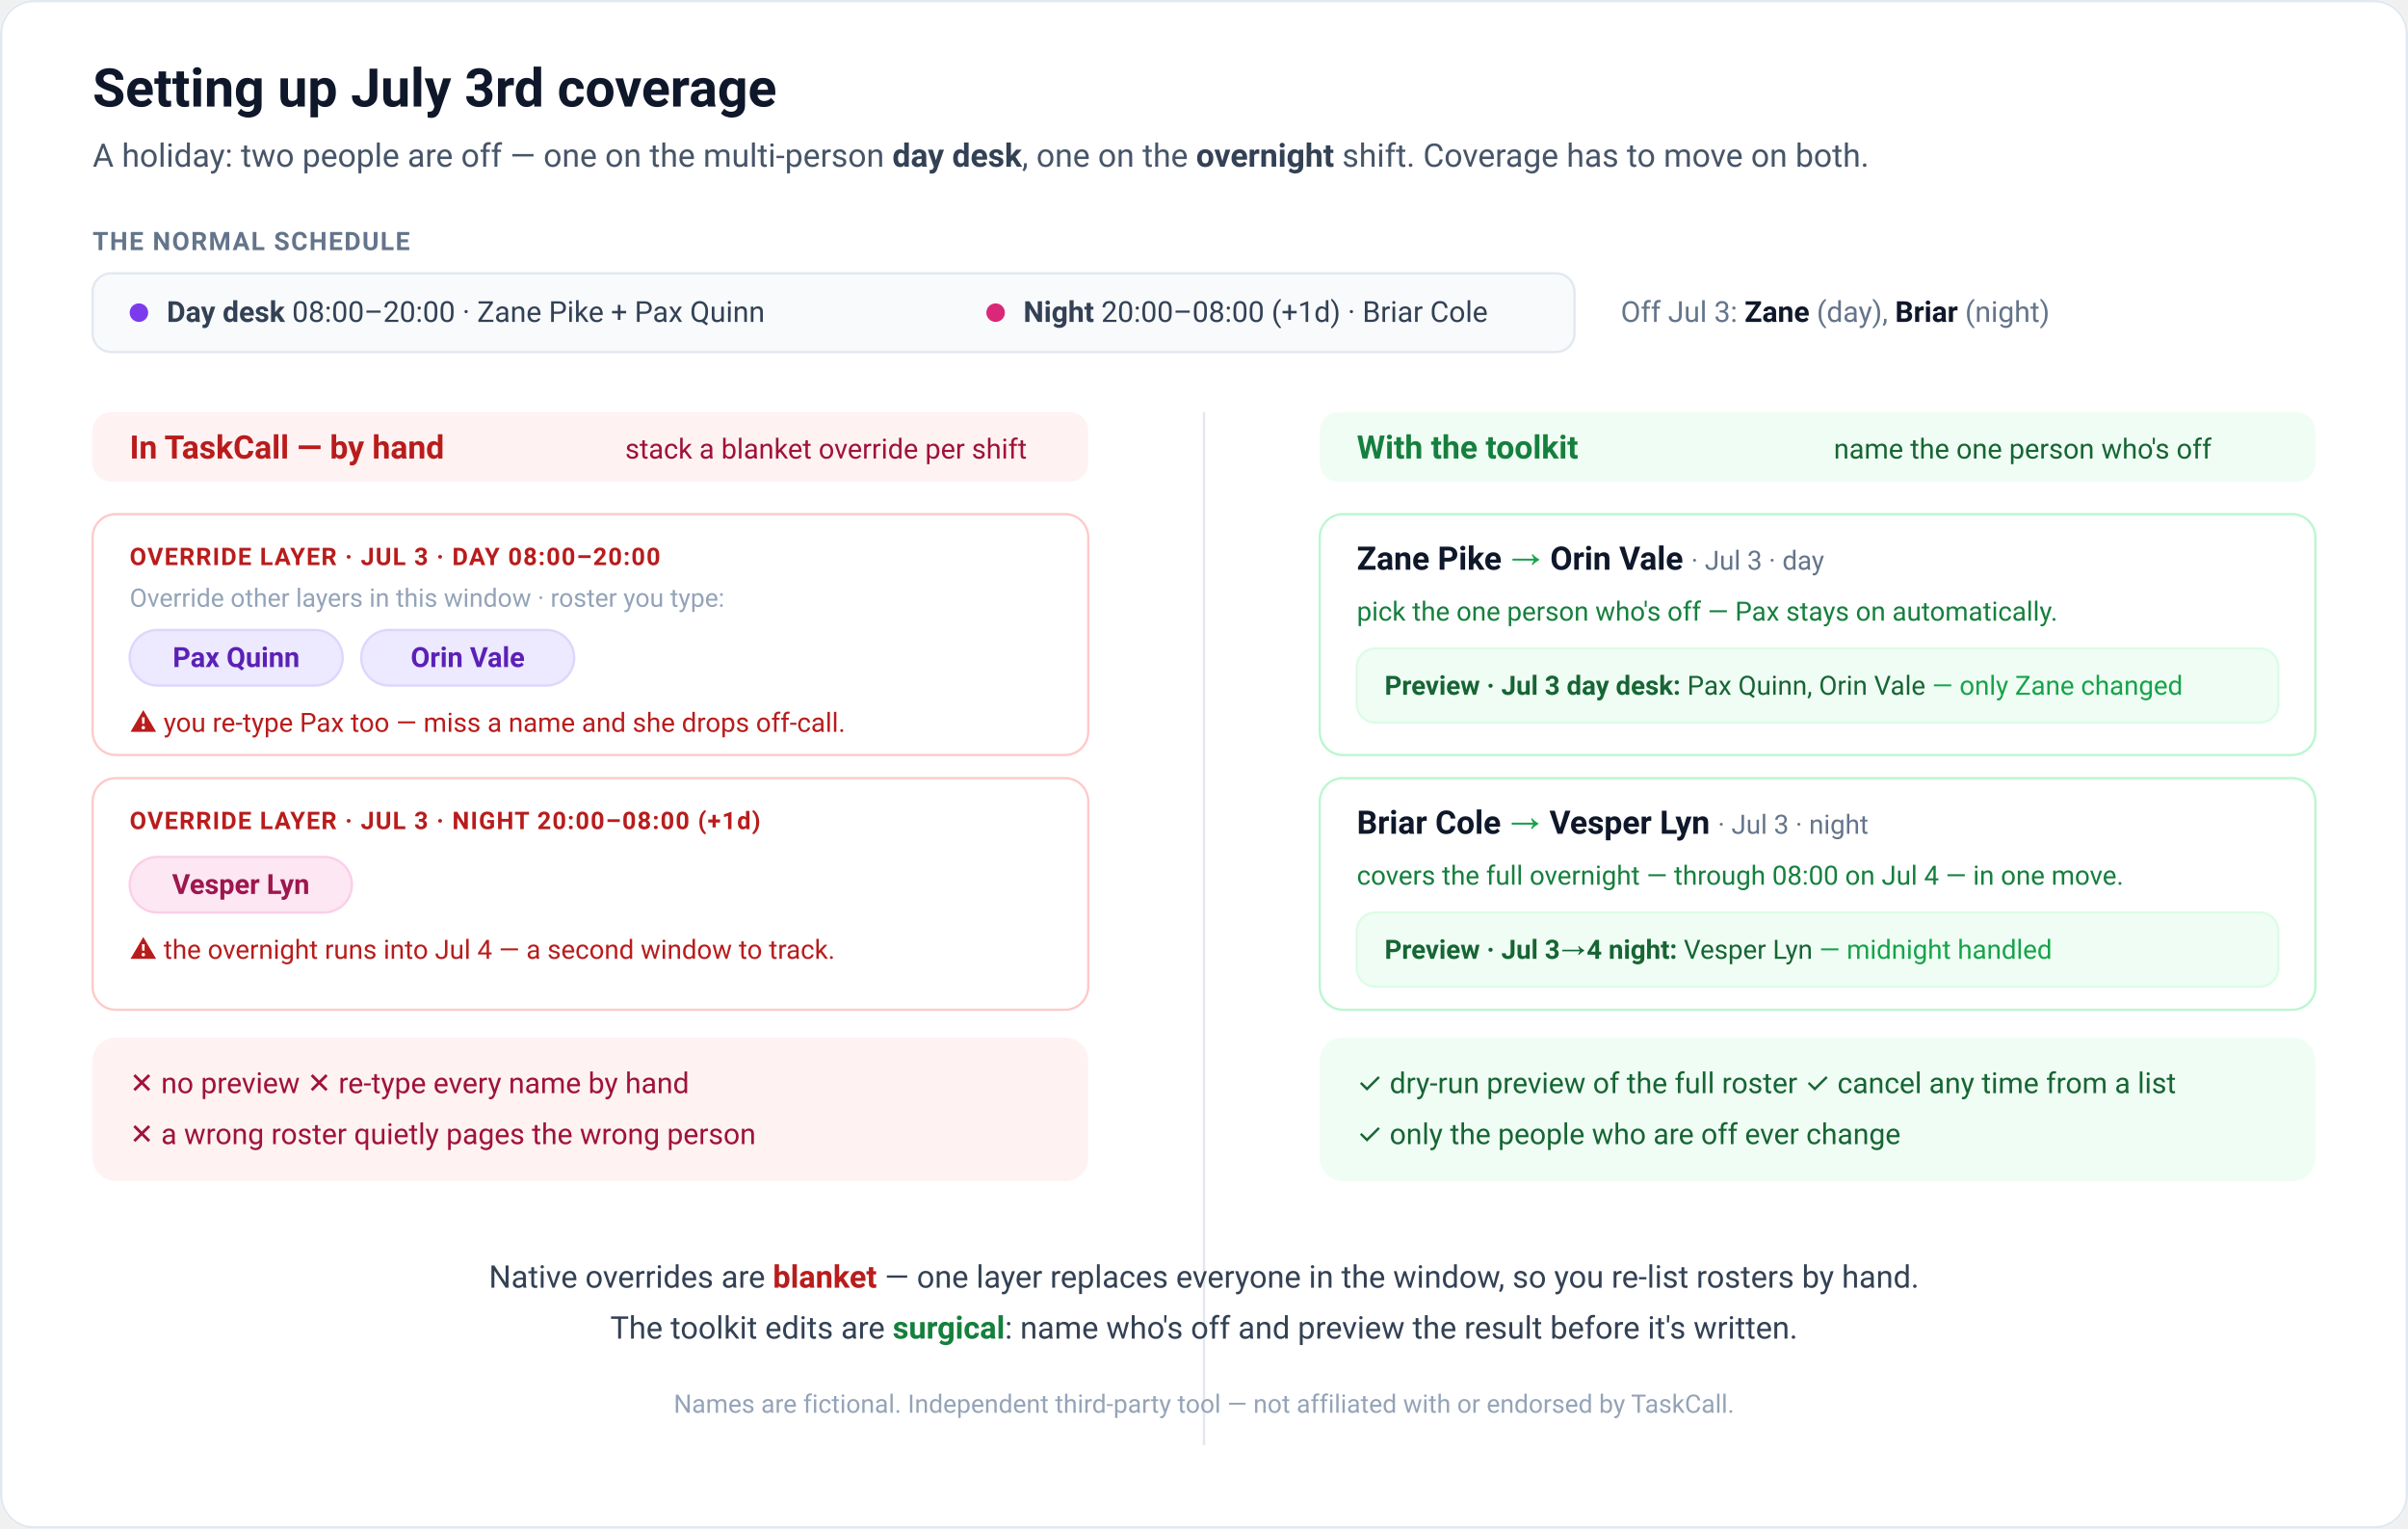
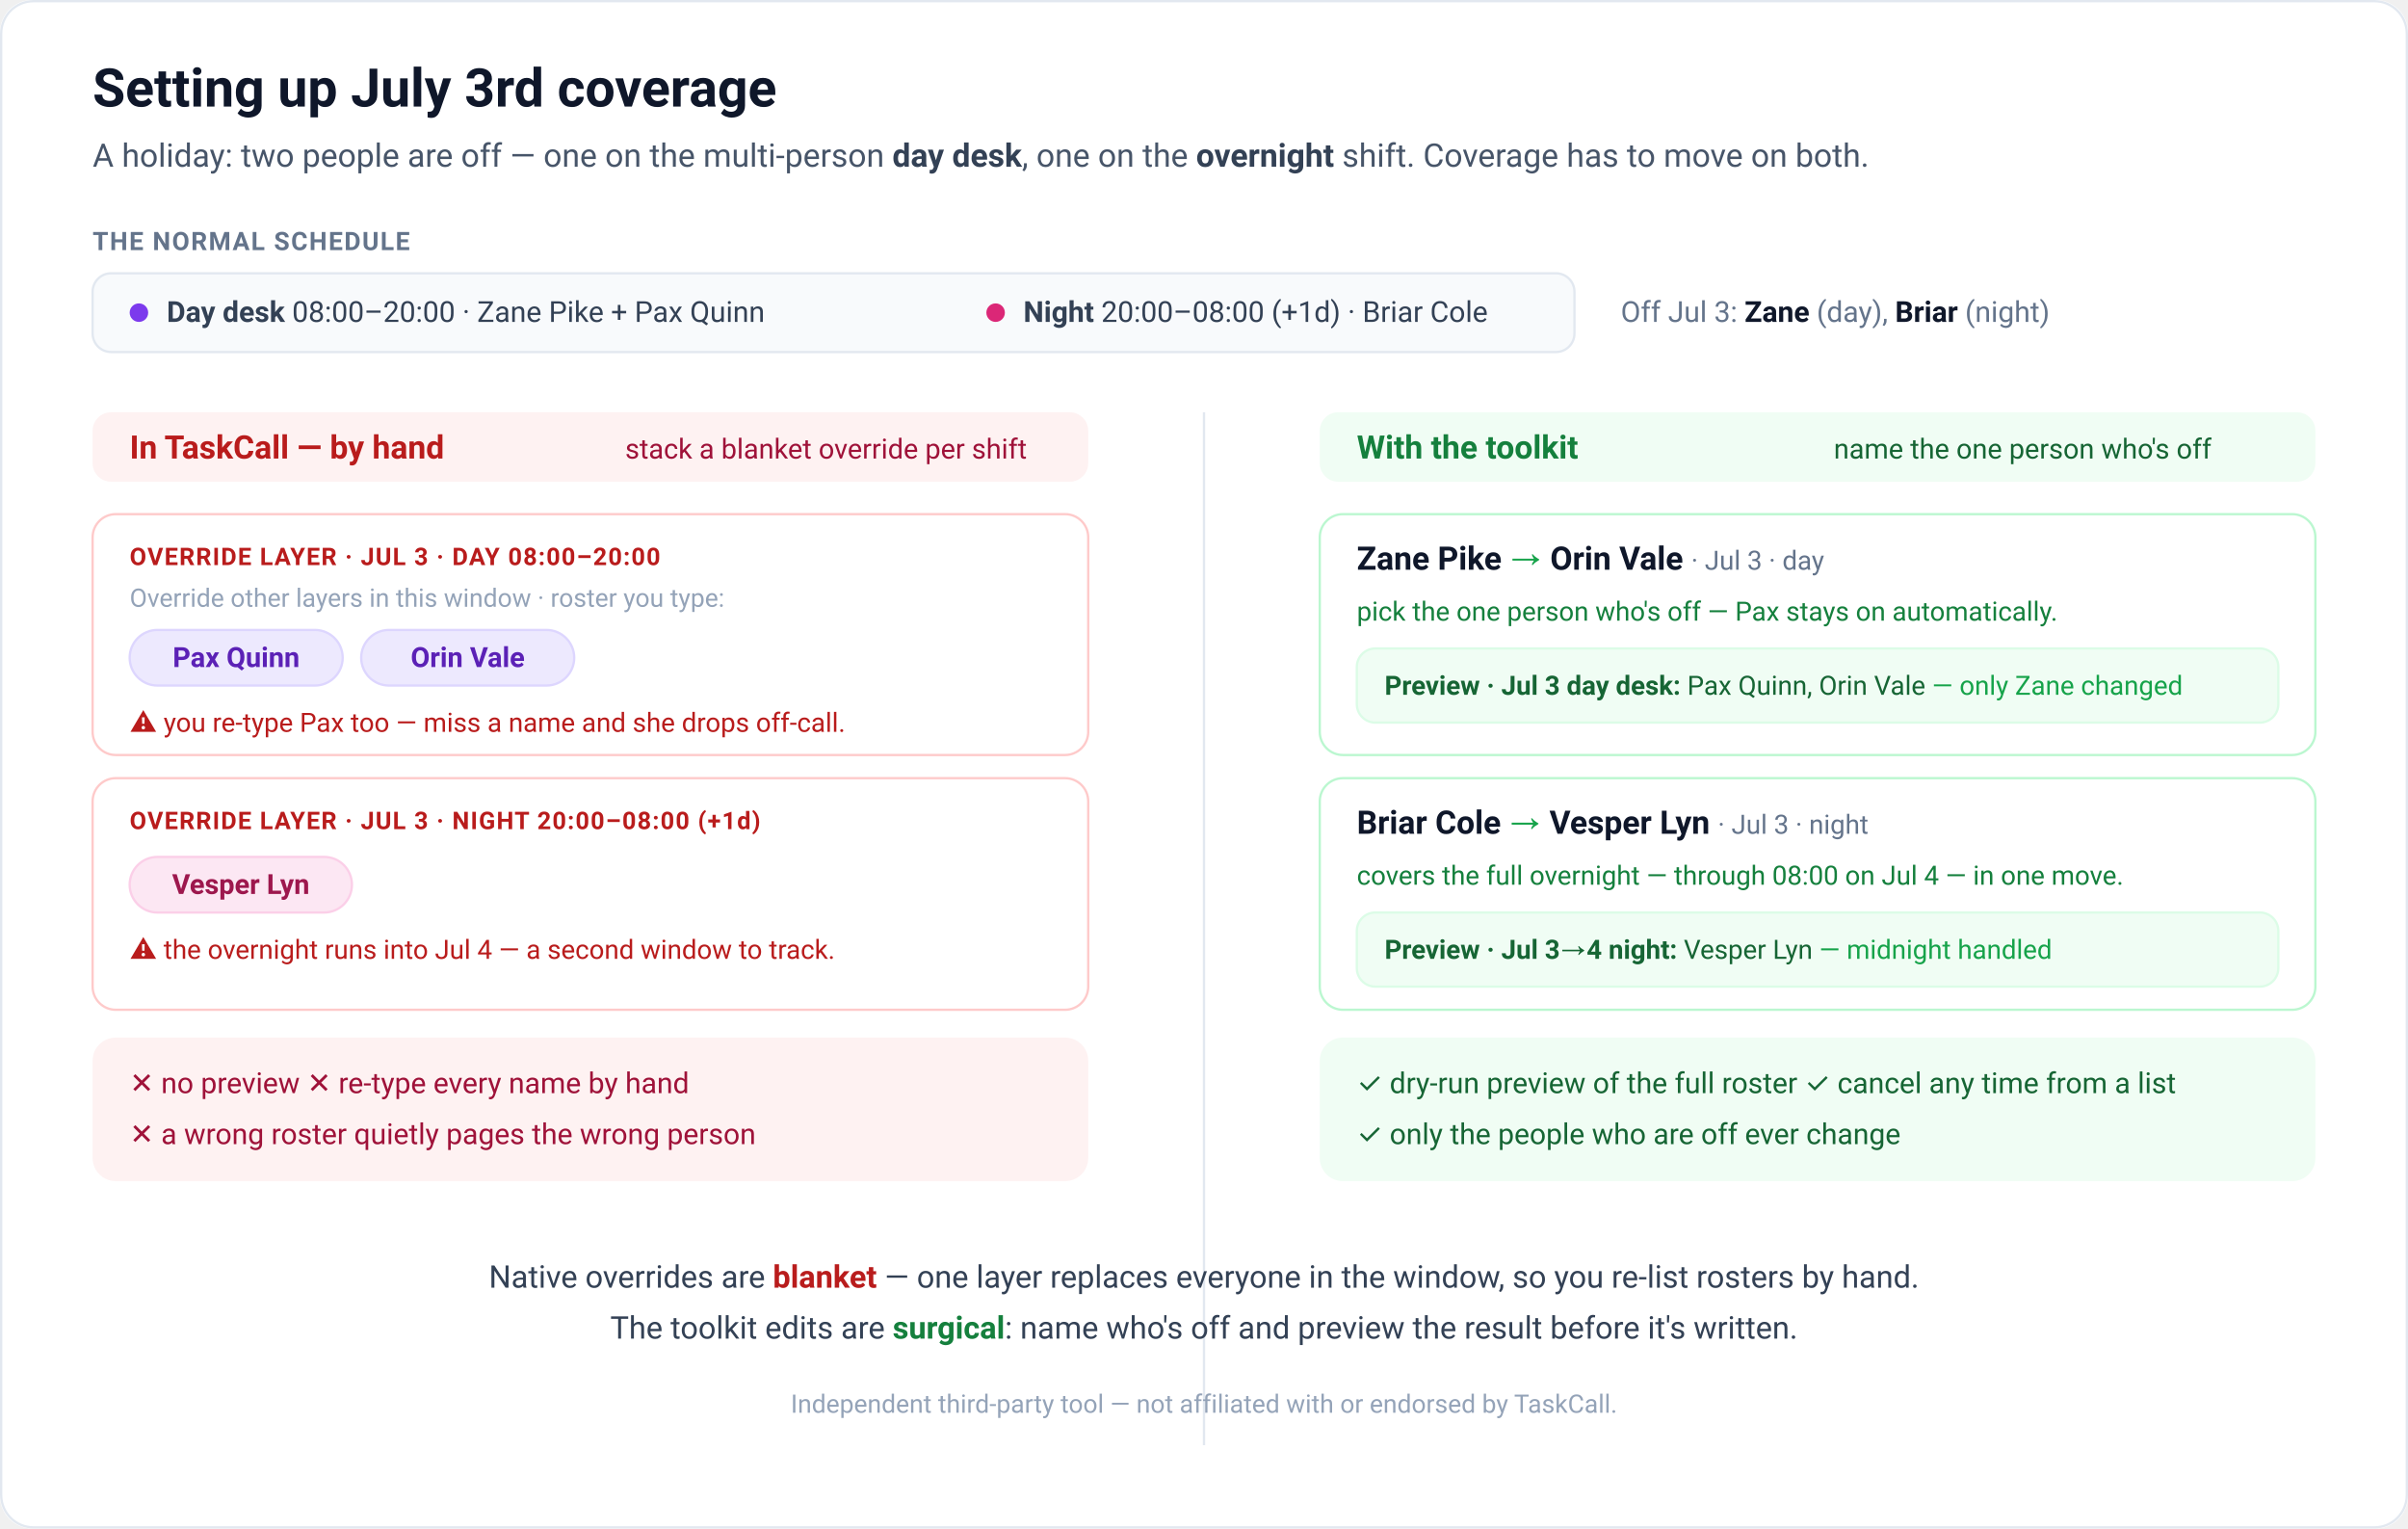
<svg xmlns="http://www.w3.org/2000/svg" viewBox="0 0 1040 660" font-family="-apple-system, BlinkMacSystemFont, 'Segoe UI', Roboto, Helvetica, Arial, sans-serif">
  <rect x="0" y="0" width="1040" height="660" rx="14" fill="#ffffff" />
  <rect x="0.5" y="0.5" width="1039" height="659" rx="14" fill="none" stroke="#e2e8f0" />
  <text x="40" y="46" font-size="23" font-weight="700" fill="#0f172a">Setting up July 3rd coverage</text>
  <text x="40" y="72" font-size="14" fill="#475569">A holiday: two people are off — one on the multi-person <tspan font-weight="600" fill="#334155">day desk</tspan>, one on the <tspan font-weight="600" fill="#334155">overnight</tspan> shift. Coverage has to move on both.</text>
  <text x="40" y="108" font-size="11" font-weight="700" letter-spacing="0.6" fill="#64748b">THE NORMAL SCHEDULE</text>
  <g font-size="12.5">
    <rect x="40" y="118" width="640" height="34" rx="8" fill="#f8fafc" stroke="#e2e8f0" />
    <circle cx="60" cy="135" r="4" fill="#7c3aed" />
    <text x="72" y="139" fill="#334155">
      <tspan font-weight="600">Day desk</tspan>  08:00–20:00 · Zane Pike + Pax Quinn</text>
    <circle cx="430" cy="135" r="4" fill="#db2777" />
    <text x="442" y="139" fill="#334155">
      <tspan font-weight="600">Night</tspan>  20:00–08:00 (+1d) · Briar Cole</text>
  </g>
  <text x="700" y="139" font-size="12.5" fill="#64748b">Off Jul 3: <tspan font-weight="700" fill="#0f172a">Zane</tspan> (day), <tspan font-weight="700" fill="#0f172a">Briar</tspan> (night)</text>
  <line x1="520" y1="178" x2="520" y2="624" stroke="#e2e8f0" />
  <rect x="40" y="178" width="430" height="30" rx="8" fill="#fef2f2" />
  <text x="56" y="198" font-size="14" font-weight="700" fill="#b91c1c">In TaskCall — by hand</text>
  <text x="270" y="198" font-size="12" fill="#9f1239">stack a blanket override per shift</text>
  <rect x="40" y="222" width="430" height="104" rx="10" fill="#ffffff" stroke="#fecaca" />
  <text x="56" y="244" font-size="10.5" font-weight="700" letter-spacing="0.5" fill="#b91c1c">OVERRIDE LAYER · JUL 3 · DAY 08:00–20:00</text>
  <text x="56" y="262" font-size="11" fill="#94a3b8">Override other layers in this window · roster you type:</text>
  <g font-size="12" font-weight="600">
    <rect x="56" y="272" width="92" height="24" rx="12" fill="#ede9fe" stroke="#ddd6fe" />
    <text x="102" y="288" fill="#5b21b6" text-anchor="middle">Pax Quinn</text>
    <rect x="156" y="272" width="92" height="24" rx="12" fill="#ede9fe" stroke="#ddd6fe" />
    <text x="202" y="288" fill="#5b21b6" text-anchor="middle">Orin Vale</text>
  </g>
  <text x="56" y="316" font-size="11.5" fill="#b91c1c">⚠ you re-type Pax too — miss a name and she drops off-call.</text>
  <rect x="40" y="336" width="430" height="100" rx="10" fill="#ffffff" stroke="#fecaca" />
  <text x="56" y="358" font-size="10.5" font-weight="700" letter-spacing="0.5" fill="#b91c1c">OVERRIDE LAYER · JUL 3 · NIGHT 20:00–08:00 (+1d)</text>
  <g font-size="12" font-weight="600">
    <rect x="56" y="370" width="96" height="24" rx="12" fill="#fce7f3" stroke="#fbcfe8" />
    <text x="104" y="386" fill="#9d174d" text-anchor="middle">Vesper Lyn</text>
  </g>
  <text x="56" y="414" font-size="11.5" fill="#b91c1c">⚠ the overnight runs into Jul 4 — a second window to track.</text>
  <rect x="40" y="448" width="430" height="62" rx="10" fill="#fef2f2" />
  <text x="56" y="472" font-size="12.5" fill="#9f1239">✕ no preview   ✕ re-type every name by hand</text>
  <text x="56" y="494" font-size="12.5" fill="#9f1239">✕ a wrong roster quietly pages the wrong person</text>
  <rect x="570" y="178" width="430" height="30" rx="8" fill="#f0fdf4" />
  <text x="586" y="198" font-size="14" font-weight="700" fill="#15803d">With the toolkit</text>
  <text x="792" y="198" font-size="12" fill="#166534">name the one person who's off</text>
  <rect x="570" y="222" width="430" height="104" rx="10" fill="#ffffff" stroke="#bbf7d0" />
  <text x="586" y="246" font-size="14" fill="#0f172a">
    <tspan font-weight="700">Zane Pike</tspan>
    <tspan fill="#16a34a" font-weight="700">→</tspan>
    <tspan font-weight="700">Orin Vale</tspan>
    <tspan font-size="11.5" fill="#64748b">· Jul 3 · day</tspan>
  </text>
  <text x="586" y="268" font-size="11.5" fill="#15803d">pick the one person who's off — Pax stays on automatically.</text>
  <rect x="586" y="280" width="398" height="32" rx="8" fill="#f0fdf4" stroke="#dcfce7" />
  <text x="598" y="300" font-size="11.5" fill="#166534">
    <tspan font-weight="700">Preview · Jul 3 day desk:</tspan> Pax Quinn, Orin Vale  <tspan fill="#16a34a">— only Zane changed</tspan>
  </text>
  <rect x="570" y="336" width="430" height="100" rx="10" fill="#ffffff" stroke="#bbf7d0" />
  <text x="586" y="360" font-size="14" fill="#0f172a">
    <tspan font-weight="700">Briar Cole</tspan>
    <tspan fill="#16a34a" font-weight="700">→</tspan>
    <tspan font-weight="700">Vesper Lyn</tspan>
    <tspan font-size="11.5" fill="#64748b">· Jul 3 · night</tspan>
  </text>
  <text x="586" y="382" font-size="11.5" fill="#15803d">covers the full overnight — through 08:00 on Jul 4 — in one move.</text>
  <rect x="586" y="394" width="398" height="32" rx="8" fill="#f0fdf4" stroke="#dcfce7" />
  <text x="598" y="414" font-size="11.5" fill="#166534">
    <tspan font-weight="700">Preview · Jul 3→4 night:</tspan> Vesper Lyn  <tspan fill="#16a34a">— midnight handled</tspan>
  </text>
  <rect x="570" y="448" width="430" height="62" rx="10" fill="#f0fdf4" />
  <text x="586" y="472" font-size="12.5" fill="#166534">✓ dry-run preview of the full roster   ✓ cancel any time from a list</text>
  <text x="586" y="494" font-size="12.5" fill="#166534">✓ only the people who are off ever change</text>
  <text x="520" y="556" font-size="13.5" fill="#334155" text-anchor="middle">Native overrides are <tspan font-weight="700" fill="#b91c1c">blanket</tspan> — one layer replaces everyone in the window, so you re-list rosters by hand.</text>
  <text x="520" y="578" font-size="13.5" fill="#334155" text-anchor="middle">The toolkit edits are <tspan font-weight="700" fill="#15803d">surgical</tspan>: name who's off and preview the result before it's written.</text>
-   <text x="520" y="610" font-size="11" fill="#94a3b8" text-anchor="middle">Names are fictional. Independent third-party tool — not affiliated with or endorsed by TaskCall.</text>
+   <text x="520" y="610" font-size="11" fill="#94a3b8" text-anchor="middle">Independent third-party tool — not affiliated with or endorsed by TaskCall.</text>
</svg>
